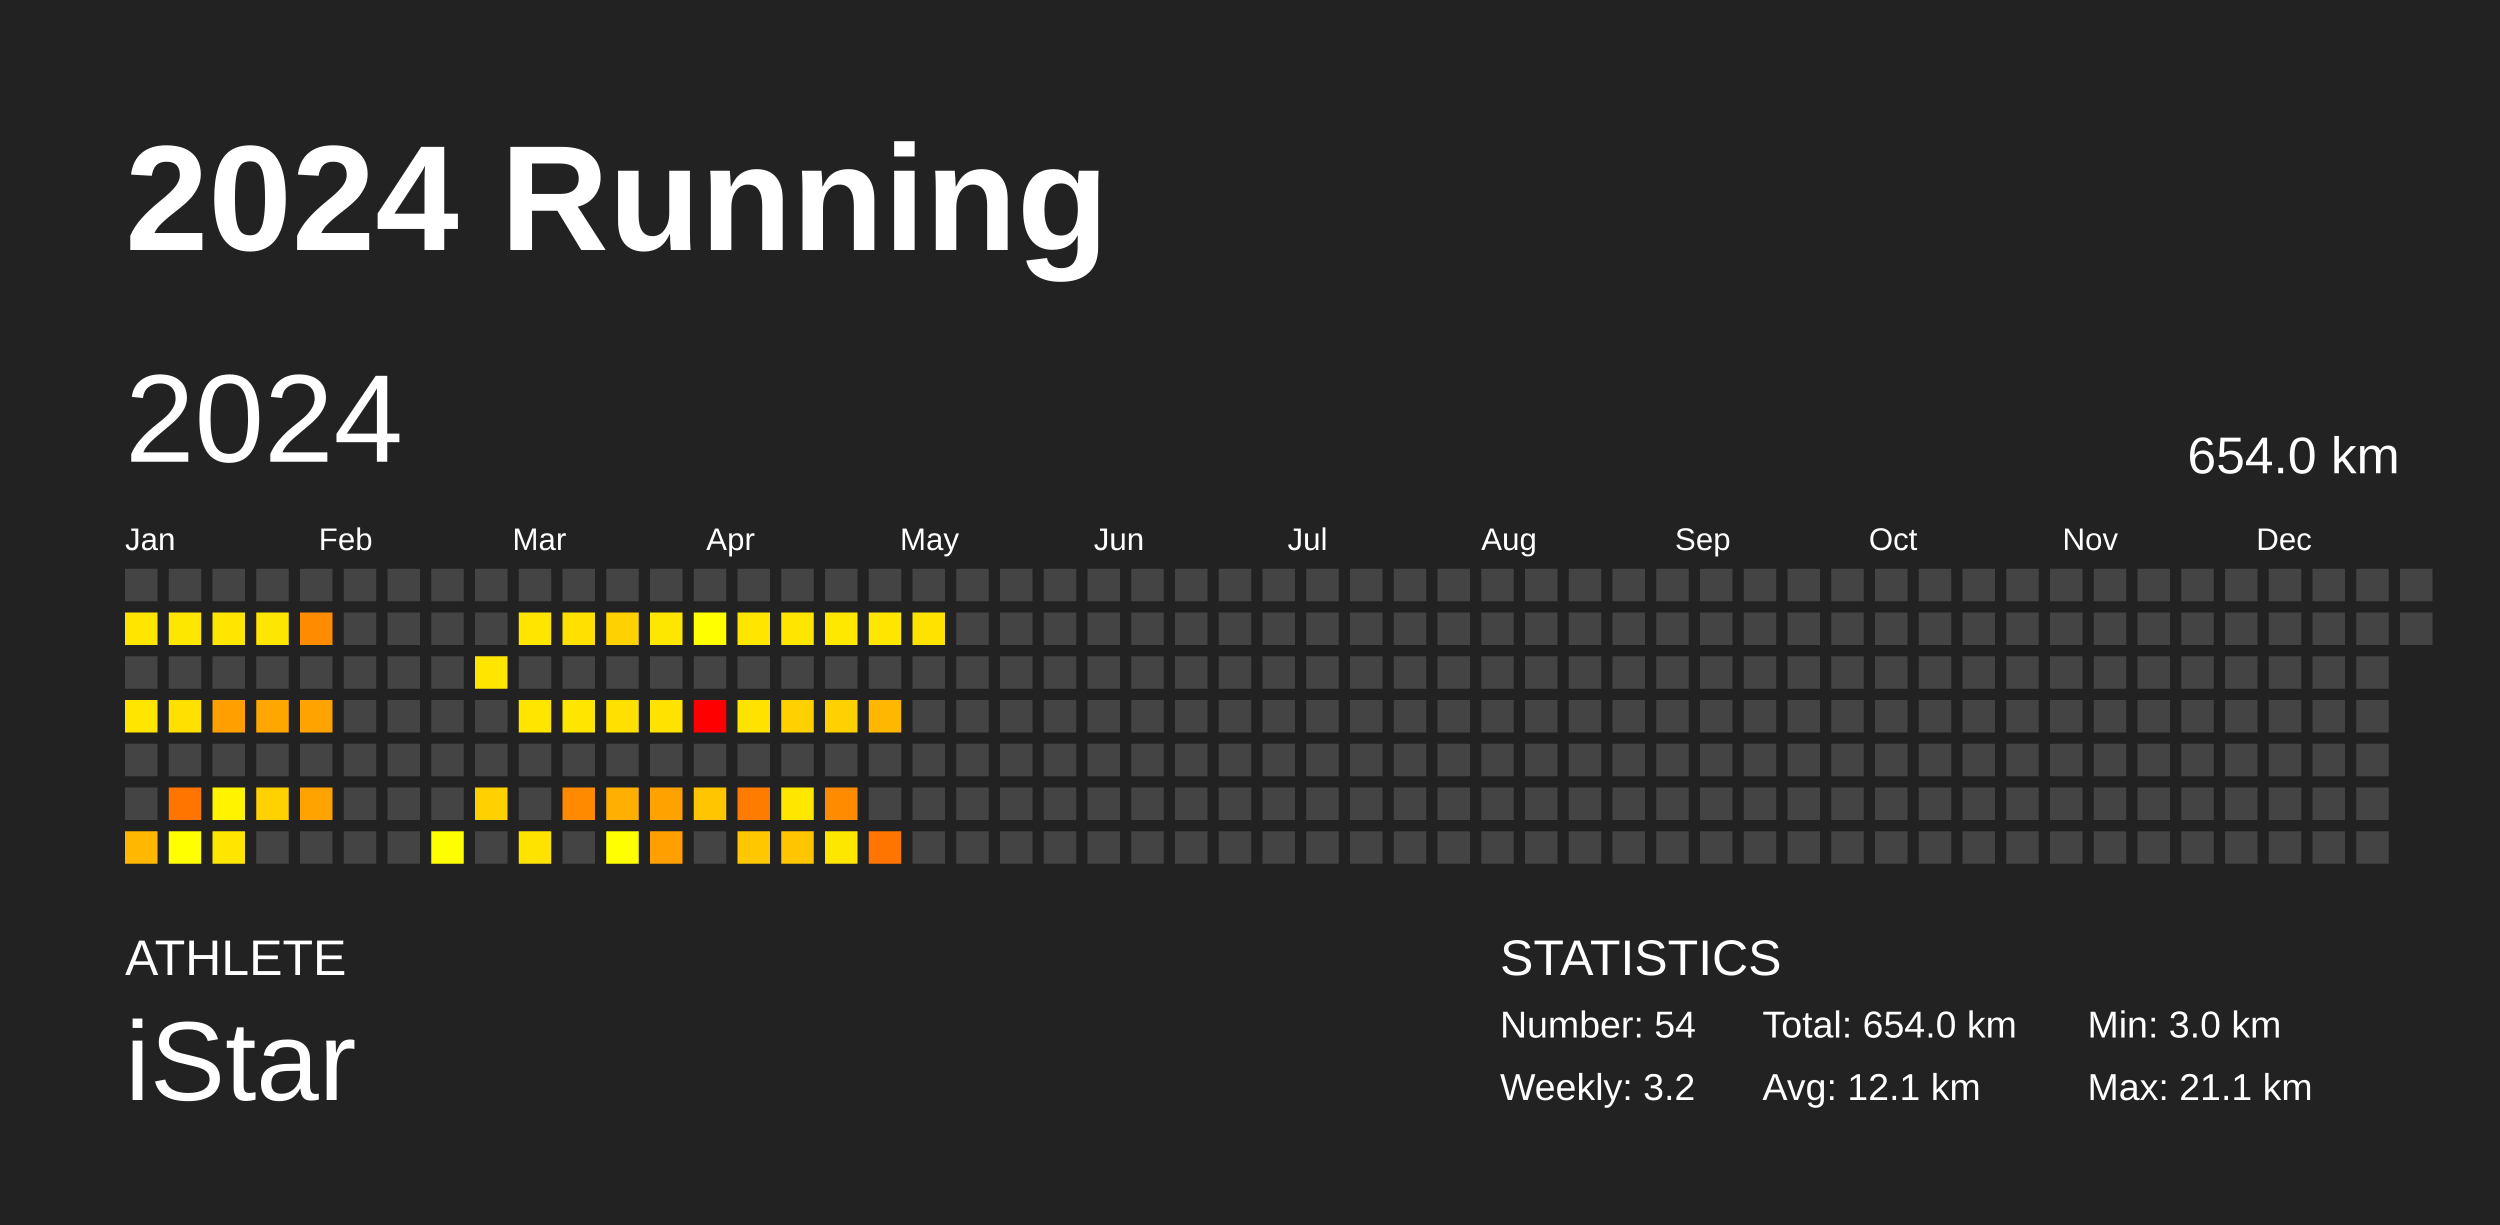
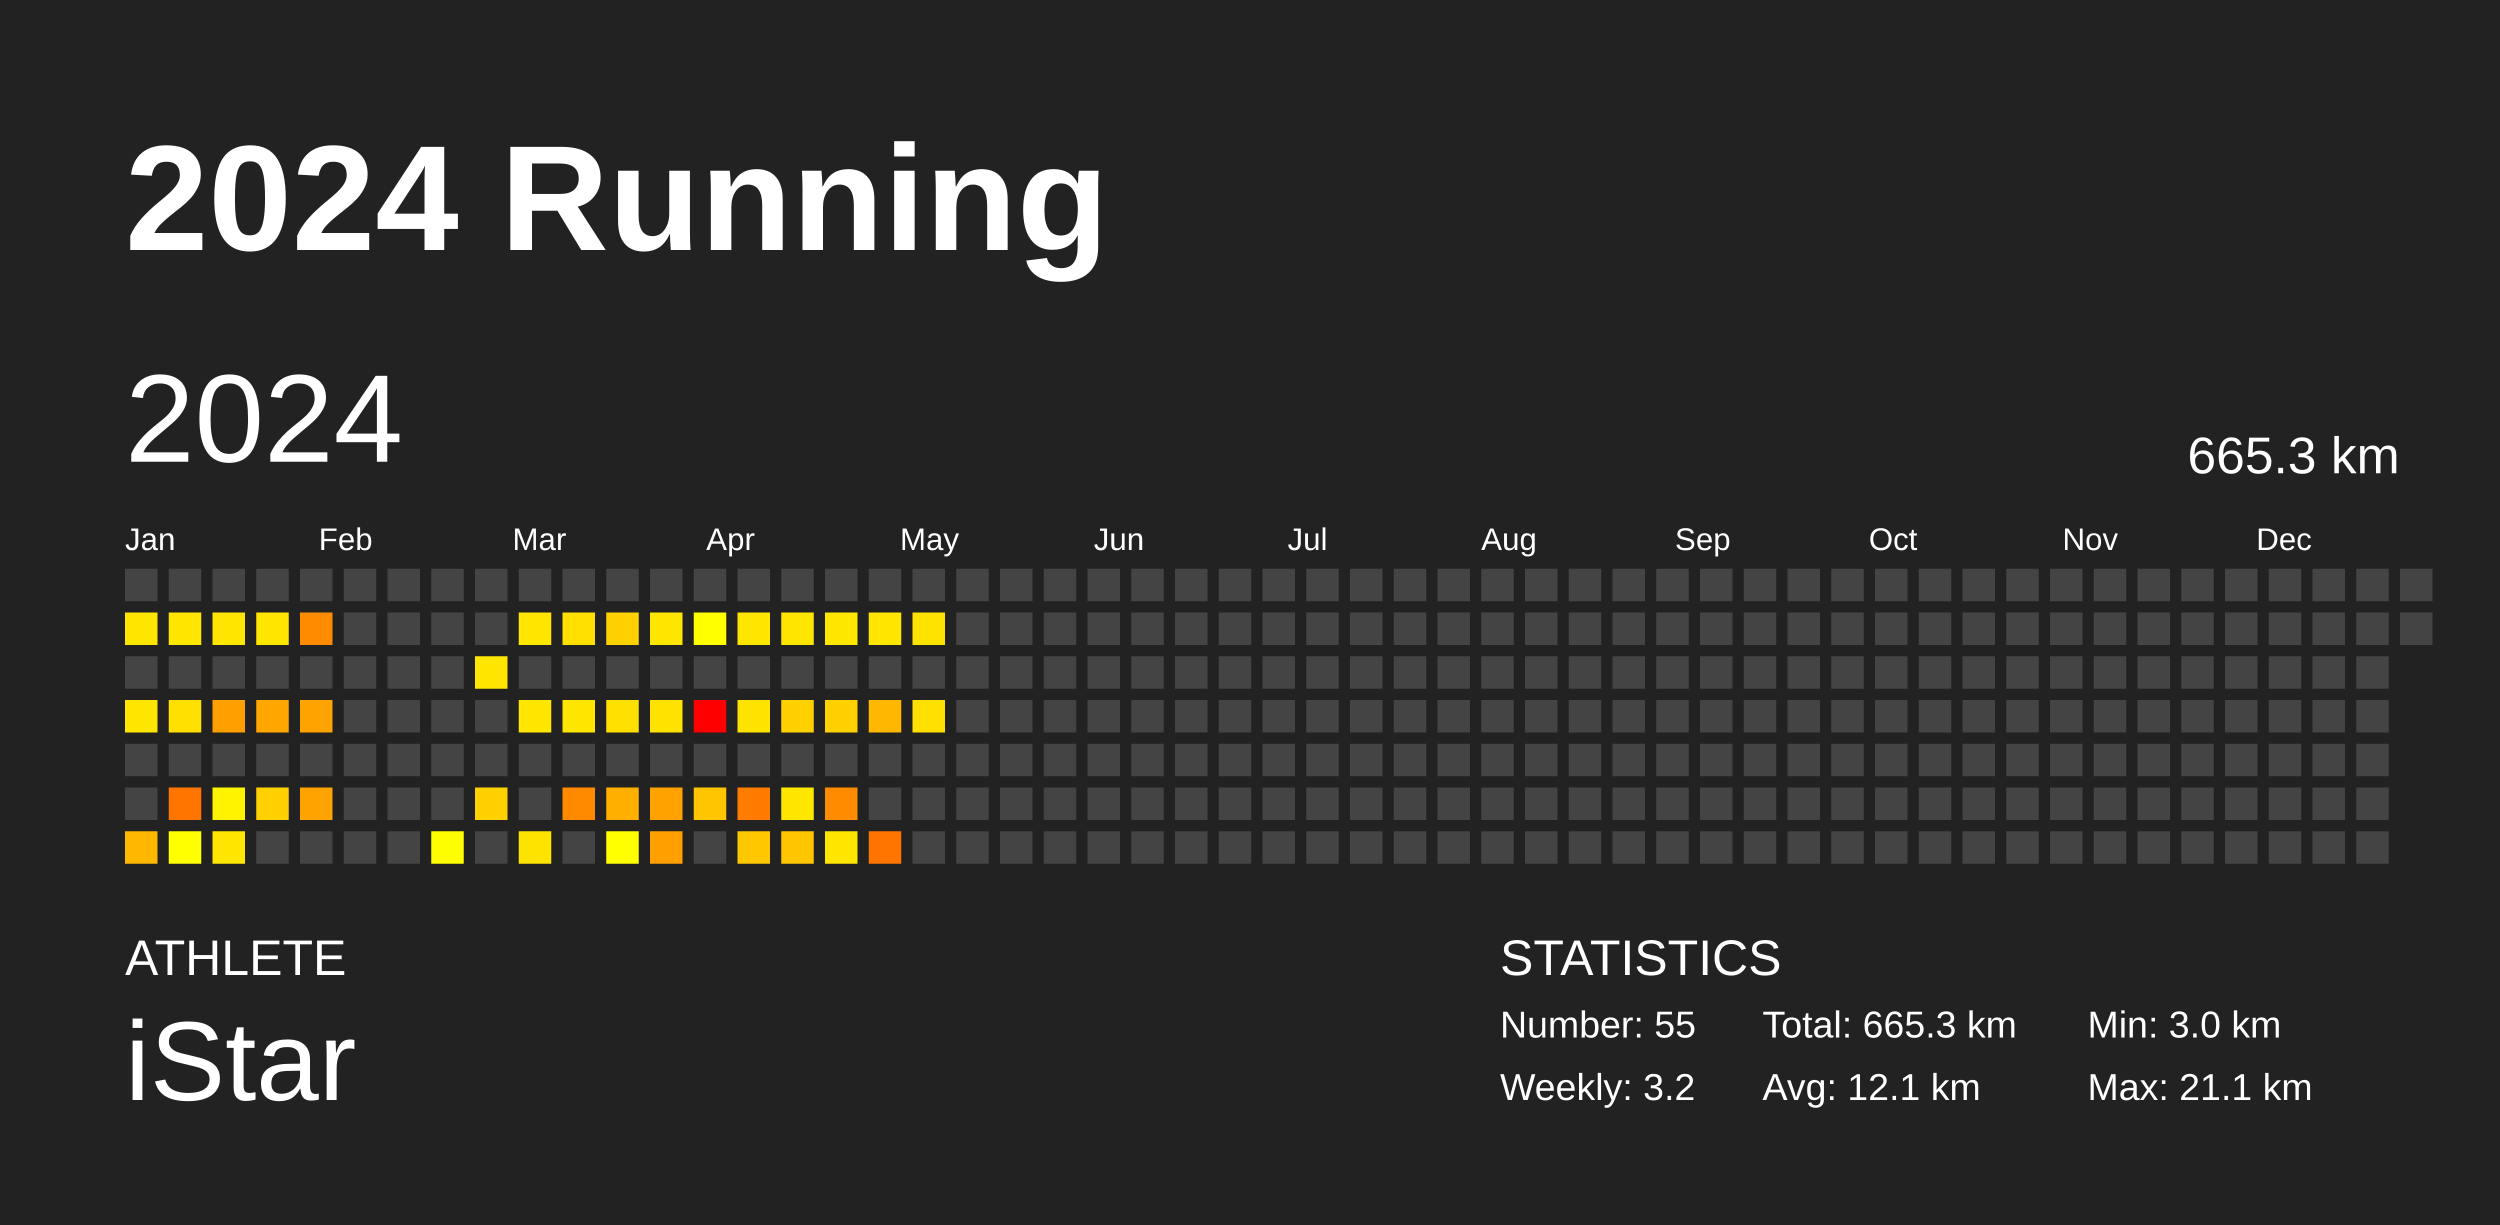
<svg xmlns="http://www.w3.org/2000/svg" baseProfile="full" height="98mm" version="1.1" viewBox="0,0,200,98" width="200mm">
  <defs />
  <rect fill="#222222" height="98" width="200" x="0" y="0" />
  <text fill="#FFFFFF" style="font-size:12px; font-family:Arial; font-weight:bold;" x="10" y="20">2024 Running</text>
  <text fill="#FFFFFF" style="font-size:4px; font-family:Arial" x="10" y="78">ATHLETE</text>
  <text fill="#FFFFFF" style="font-size:9px; font-family:Arial" x="10" y="88">iStar</text>
  <text fill="#FFFFFF" style="font-size:4px; font-family:Arial" x="120" y="78">STATISTICS</text>
-   <text fill="#FFFFFF" style="font-size:3px; font-family:Arial" x="120" y="83">Number: 54</text>
+   <text fill="#FFFFFF" style="font-size:3px; font-family:Arial" x="120" y="83">Number: 55</text>
  <text fill="#FFFFFF" style="font-size:3px; font-family:Arial" x="120" y="88">Weekly: 3.2</text>
-   <text fill="#FFFFFF" style="font-size:3px; font-family:Arial" x="141" y="83">Total: 654.0 km</text>
+   <text fill="#FFFFFF" style="font-size:3px; font-family:Arial" x="141" y="83">Total: 665.3 km</text>
  <text fill="#FFFFFF" style="font-size:3px; font-family:Arial" x="141" y="88">Avg: 12.1 km</text>
  <text fill="#FFFFFF" style="font-size:3px; font-family:Arial" x="167" y="83">Min: 3.0 km</text>
  <text fill="#FFFFFF" style="font-size:3px; font-family:Arial" x="167" y="88">Max: 21.1 km</text>
  <text dominant-baseline="hanging" fill="#FFFFFF" style="font-size:10.0px; font-family:Arial;" x="10" y="30">2024</text>
-   <text dominant-baseline="hanging" fill="#FFFFFF" style="font-size:4.125px; font-family:Arial;" x="175" y="35">654.0 km</text>
+   <text dominant-baseline="hanging" fill="#FFFFFF" style="font-size:4.125px; font-family:Arial;" x="175" y="35">665.3 km</text>
  <text fill="#FFFFFF" style="font-size:2.5px; font-family:Arial" x="10.0" y="44">Jan</text>
  <text fill="#FFFFFF" style="font-size:2.5px; font-family:Arial" x="25.5" y="44">Feb</text>
  <text fill="#FFFFFF" style="font-size:2.5px; font-family:Arial" x="41.0" y="44">Mar</text>
  <text fill="#FFFFFF" style="font-size:2.5px; font-family:Arial" x="56.5" y="44">Apr</text>
  <text fill="#FFFFFF" style="font-size:2.5px; font-family:Arial" x="72.0" y="44">May</text>
  <text fill="#FFFFFF" style="font-size:2.5px; font-family:Arial" x="87.5" y="44">Jun</text>
  <text fill="#FFFFFF" style="font-size:2.5px; font-family:Arial" x="103.0" y="44">Jul</text>
  <text fill="#FFFFFF" style="font-size:2.5px; font-family:Arial" x="118.5" y="44">Aug</text>
  <text fill="#FFFFFF" style="font-size:2.5px; font-family:Arial" x="134.0" y="44">Sep</text>
  <text fill="#FFFFFF" style="font-size:2.5px; font-family:Arial" x="149.5" y="44">Oct</text>
  <text fill="#FFFFFF" style="font-size:2.5px; font-family:Arial" x="165.0" y="44">Nov</text>
  <text fill="#FFFFFF" style="font-size:2.5px; font-family:Arial" x="180.5" y="44">Dec</text>
  <rect fill="#444444" height="2.6" width="2.6" x="10.0" y="45.5" />
  <rect fill="#ffe600" height="2.6" width="2.6" x="10.0" y="49.0" />
  <rect fill="#444444" height="2.6" width="2.6" x="10.0" y="52.5" />
  <rect fill="#ffe600" height="2.6" width="2.6" x="10.0" y="56.0" />
  <rect fill="#444444" height="2.6" width="2.6" x="10.0" y="59.5" />
  <rect fill="#444444" height="2.6" width="2.6" x="10.0" y="63.0" />
  <rect fill="#ffb700" height="2.6" width="2.6" x="10.0" y="66.5" />
  <rect fill="#444444" height="2.6" width="2.6" x="13.5" y="45.5" />
  <rect fill="#ffe600" height="2.6" width="2.6" x="13.5" y="49.0" />
  <rect fill="#444444" height="2.6" width="2.6" x="13.5" y="52.5" />
  <rect fill="#ffe000" height="2.6" width="2.6" x="13.5" y="56.0" />
  <rect fill="#444444" height="2.6" width="2.6" x="13.5" y="59.5" />
  <rect fill="#ff7500" height="2.6" width="2.6" x="13.5" y="63.0" />
  <rect fill="#ffff00" height="2.6" width="2.6" x="13.5" y="66.5" />
  <rect fill="#444444" height="2.6" width="2.6" x="17.0" y="45.5" />
  <rect fill="#ffe600" height="2.6" width="2.6" x="17.0" y="49.0" />
  <rect fill="#444444" height="2.6" width="2.6" x="17.0" y="52.5" />
  <rect fill="#ffa000" height="2.6" width="2.6" x="17.0" y="56.0" />
  <rect fill="#444444" height="2.6" width="2.6" x="17.0" y="59.5" />
  <rect fill="#fff300" height="2.6" width="2.6" x="17.0" y="63.0" />
  <rect fill="#ffe600" height="2.6" width="2.6" x="17.0" y="66.5" />
  <rect fill="#444444" height="2.6" width="2.6" x="20.5" y="45.5" />
  <rect fill="#ffe600" height="2.6" width="2.6" x="20.5" y="49.0" />
  <rect fill="#444444" height="2.6" width="2.6" x="20.5" y="52.5" />
  <rect fill="#ffa700" height="2.6" width="2.6" x="20.5" y="56.0" />
  <rect fill="#444444" height="2.6" width="2.6" x="20.5" y="59.5" />
  <rect fill="#ffd100" height="2.6" width="2.6" x="20.5" y="63.0" />
  <rect fill="#444444" height="2.6" width="2.6" x="20.5" y="66.5" />
  <rect fill="#444444" height="2.6" width="2.6" x="24.0" y="45.5" />
  <rect fill="#ff8c00" height="2.6" width="2.6" x="24.0" y="49.0" />
  <rect fill="#444444" height="2.6" width="2.6" x="24.0" y="52.5" />
  <rect fill="#ffa300" height="2.6" width="2.6" x="24.0" y="56.0" />
  <rect fill="#444444" height="2.6" width="2.6" x="24.0" y="59.5" />
  <rect fill="#ffa300" height="2.6" width="2.6" x="24.0" y="63.0" />
  <rect fill="#444444" height="2.6" width="2.6" x="24.0" y="66.5" />
  <rect fill="#444444" height="2.6" width="2.6" x="27.5" y="45.5" />
  <rect fill="#444444" height="2.6" width="2.6" x="27.5" y="49.0" />
  <rect fill="#444444" height="2.6" width="2.6" x="27.5" y="52.5" />
  <rect fill="#444444" height="2.6" width="2.6" x="27.5" y="56.0" />
  <rect fill="#444444" height="2.6" width="2.6" x="27.5" y="59.5" />
  <rect fill="#444444" height="2.6" width="2.6" x="27.5" y="63.0" />
  <rect fill="#444444" height="2.6" width="2.6" x="27.5" y="66.5" />
  <rect fill="#444444" height="2.6" width="2.6" x="31.0" y="45.5" />
  <rect fill="#444444" height="2.6" width="2.6" x="31.0" y="49.0" />
  <rect fill="#444444" height="2.6" width="2.6" x="31.0" y="52.5" />
  <rect fill="#444444" height="2.6" width="2.6" x="31.0" y="56.0" />
  <rect fill="#444444" height="2.6" width="2.6" x="31.0" y="59.5" />
  <rect fill="#444444" height="2.6" width="2.6" x="31.0" y="63.0" />
  <rect fill="#444444" height="2.6" width="2.6" x="31.0" y="66.5" />
  <rect fill="#444444" height="2.6" width="2.6" x="34.5" y="45.5" />
  <rect fill="#444444" height="2.6" width="2.6" x="34.5" y="49.0" />
  <rect fill="#444444" height="2.6" width="2.6" x="34.5" y="52.5" />
  <rect fill="#444444" height="2.6" width="2.6" x="34.5" y="56.0" />
  <rect fill="#444444" height="2.6" width="2.6" x="34.5" y="59.5" />
  <rect fill="#444444" height="2.6" width="2.6" x="34.5" y="63.0" />
  <rect fill="#fffe00" height="2.6" width="2.6" x="34.5" y="66.5" />
  <rect fill="#444444" height="2.6" width="2.6" x="38.0" y="45.5" />
  <rect fill="#444444" height="2.6" width="2.6" x="38.0" y="49.0" />
  <rect fill="#ffe600" height="2.6" width="2.6" x="38.0" y="52.5" />
  <rect fill="#444444" height="2.6" width="2.6" x="38.0" y="56.0" />
  <rect fill="#444444" height="2.6" width="2.6" x="38.0" y="59.5" />
  <rect fill="#ffd100" height="2.6" width="2.6" x="38.0" y="63.0" />
  <rect fill="#444444" height="2.6" width="2.6" x="38.0" y="66.5" />
  <rect fill="#444444" height="2.6" width="2.6" x="41.5" y="45.5" />
  <rect fill="#ffe600" height="2.6" width="2.6" x="41.5" y="49.0" />
  <rect fill="#444444" height="2.6" width="2.6" x="41.5" y="52.5" />
  <rect fill="#ffe600" height="2.6" width="2.6" x="41.5" y="56.0" />
  <rect fill="#444444" height="2.6" width="2.6" x="41.5" y="59.5" />
  <rect fill="#444444" height="2.6" width="2.6" x="41.5" y="63.0" />
  <rect fill="#ffe300" height="2.6" width="2.6" x="41.5" y="66.5" />
  <rect fill="#444444" height="2.6" width="2.6" x="45.0" y="45.5" />
  <rect fill="#ffe000" height="2.6" width="2.6" x="45.0" y="49.0" />
  <rect fill="#444444" height="2.6" width="2.6" x="45.0" y="52.5" />
  <rect fill="#ffe600" height="2.6" width="2.6" x="45.0" y="56.0" />
  <rect fill="#444444" height="2.6" width="2.6" x="45.0" y="59.5" />
  <rect fill="#ff8a00" height="2.6" width="2.6" x="45.0" y="63.0" />
  <rect fill="#444444" height="2.6" width="2.6" x="45.0" y="66.5" />
  <rect fill="#444444" height="2.6" width="2.6" x="48.5" y="45.5" />
  <rect fill="#ffd100" height="2.6" width="2.6" x="48.5" y="49.0" />
  <rect fill="#444444" height="2.6" width="2.6" x="48.5" y="52.5" />
  <rect fill="#ffe000" height="2.6" width="2.6" x="48.5" y="56.0" />
  <rect fill="#444444" height="2.6" width="2.6" x="48.5" y="59.5" />
  <rect fill="#ffaf00" height="2.6" width="2.6" x="48.5" y="63.0" />
  <rect fill="#ffff00" height="2.6" width="2.6" x="48.5" y="66.5" />
  <rect fill="#444444" height="2.6" width="2.6" x="52.0" y="45.5" />
  <rect fill="#ffe600" height="2.6" width="2.6" x="52.0" y="49.0" />
  <rect fill="#444444" height="2.6" width="2.6" x="52.0" y="52.5" />
  <rect fill="#ffe200" height="2.6" width="2.6" x="52.0" y="56.0" />
  <rect fill="#444444" height="2.6" width="2.6" x="52.0" y="59.5" />
  <rect fill="#ffa200" height="2.6" width="2.6" x="52.0" y="63.0" />
  <rect fill="#ff9f00" height="2.6" width="2.6" x="52.0" y="66.5" />
  <rect fill="#444444" height="2.6" width="2.6" x="55.5" y="45.5" />
  <rect fill="#ffff00" height="2.6" width="2.6" x="55.5" y="49.0" />
  <rect fill="#444444" height="2.6" width="2.6" x="55.5" y="52.5" />
  <rect fill="red" height="2.6" width="2.6" x="55.5" y="56.0" />
  <rect fill="#444444" height="2.6" width="2.6" x="55.5" y="59.5" />
  <rect fill="#ffc500" height="2.6" width="2.6" x="55.5" y="63.0" />
  <rect fill="#444444" height="2.6" width="2.6" x="55.5" y="66.5" />
  <rect fill="#444444" height="2.6" width="2.6" x="59.0" y="45.5" />
  <rect fill="#ffe600" height="2.6" width="2.6" x="59.0" y="49.0" />
  <rect fill="#444444" height="2.6" width="2.6" x="59.0" y="52.5" />
  <rect fill="#ffe300" height="2.6" width="2.6" x="59.0" y="56.0" />
  <rect fill="#444444" height="2.6" width="2.6" x="59.0" y="59.5" />
  <rect fill="#ff7c00" height="2.6" width="2.6" x="59.0" y="63.0" />
  <rect fill="#ffc700" height="2.6" width="2.6" x="59.0" y="66.5" />
  <rect fill="#444444" height="2.6" width="2.6" x="62.5" y="45.5" />
  <rect fill="#ffe600" height="2.6" width="2.6" x="62.5" y="49.0" />
  <rect fill="#444444" height="2.6" width="2.6" x="62.5" y="52.5" />
  <rect fill="#ffd100" height="2.6" width="2.6" x="62.5" y="56.0" />
  <rect fill="#444444" height="2.6" width="2.6" x="62.5" y="59.5" />
  <rect fill="#ffe700" height="2.6" width="2.6" x="62.5" y="63.0" />
  <rect fill="#ffc600" height="2.6" width="2.6" x="62.5" y="66.5" />
  <rect fill="#444444" height="2.6" width="2.6" x="66.0" y="45.5" />
  <rect fill="#ffe700" height="2.6" width="2.6" x="66.0" y="49.0" />
  <rect fill="#444444" height="2.6" width="2.6" x="66.0" y="52.5" />
  <rect fill="#ffd100" height="2.6" width="2.6" x="66.0" y="56.0" />
  <rect fill="#444444" height="2.6" width="2.6" x="66.0" y="59.5" />
  <rect fill="#ff8c00" height="2.6" width="2.6" x="66.0" y="63.0" />
  <rect fill="#ffe600" height="2.6" width="2.6" x="66.0" y="66.5" />
  <rect fill="#444444" height="2.6" width="2.6" x="69.5" y="45.5" />
  <rect fill="#ffe600" height="2.6" width="2.6" x="69.5" y="49.0" />
  <rect fill="#444444" height="2.6" width="2.6" x="69.5" y="52.5" />
  <rect fill="#ffb700" height="2.6" width="2.6" x="69.5" y="56.0" />
  <rect fill="#444444" height="2.6" width="2.6" x="69.5" y="59.5" />
  <rect fill="#444444" height="2.6" width="2.6" x="69.5" y="63.0" />
  <rect fill="#ff7500" height="2.6" width="2.6" x="69.5" y="66.5" />
  <rect fill="#444444" height="2.6" width="2.6" x="73.0" y="45.5" />
  <rect fill="#ffe300" height="2.6" width="2.6" x="73.0" y="49.0" />
  <rect fill="#444444" height="2.6" width="2.6" x="73.0" y="52.5" />
-   <rect fill="#444444" height="2.6" width="2.6" x="73.0" y="56.0" />
+   <rect fill="#ffe000" height="2.6" width="2.6" x="73.0" y="56.0" />
  <rect fill="#444444" height="2.6" width="2.6" x="73.0" y="59.5" />
  <rect fill="#444444" height="2.6" width="2.6" x="73.0" y="63.0" />
  <rect fill="#444444" height="2.6" width="2.6" x="73.0" y="66.5" />
  <rect fill="#444444" height="2.6" width="2.6" x="76.5" y="45.5" />
  <rect fill="#444444" height="2.6" width="2.6" x="76.5" y="49.0" />
  <rect fill="#444444" height="2.6" width="2.6" x="76.5" y="52.5" />
  <rect fill="#444444" height="2.6" width="2.6" x="76.5" y="56.0" />
  <rect fill="#444444" height="2.6" width="2.6" x="76.5" y="59.5" />
  <rect fill="#444444" height="2.6" width="2.6" x="76.5" y="63.0" />
  <rect fill="#444444" height="2.6" width="2.6" x="76.5" y="66.5" />
  <rect fill="#444444" height="2.6" width="2.6" x="80.0" y="45.5" />
  <rect fill="#444444" height="2.6" width="2.6" x="80.0" y="49.0" />
  <rect fill="#444444" height="2.6" width="2.6" x="80.0" y="52.5" />
  <rect fill="#444444" height="2.6" width="2.6" x="80.0" y="56.0" />
  <rect fill="#444444" height="2.6" width="2.6" x="80.0" y="59.5" />
  <rect fill="#444444" height="2.6" width="2.6" x="80.0" y="63.0" />
  <rect fill="#444444" height="2.6" width="2.6" x="80.0" y="66.5" />
  <rect fill="#444444" height="2.6" width="2.6" x="83.5" y="45.5" />
  <rect fill="#444444" height="2.6" width="2.6" x="83.5" y="49.0" />
  <rect fill="#444444" height="2.6" width="2.6" x="83.5" y="52.5" />
  <rect fill="#444444" height="2.6" width="2.6" x="83.5" y="56.0" />
  <rect fill="#444444" height="2.6" width="2.6" x="83.5" y="59.5" />
  <rect fill="#444444" height="2.6" width="2.6" x="83.5" y="63.0" />
  <rect fill="#444444" height="2.6" width="2.6" x="83.5" y="66.5" />
  <rect fill="#444444" height="2.6" width="2.6" x="87.0" y="45.5" />
  <rect fill="#444444" height="2.6" width="2.6" x="87.0" y="49.0" />
  <rect fill="#444444" height="2.6" width="2.6" x="87.0" y="52.5" />
  <rect fill="#444444" height="2.6" width="2.6" x="87.0" y="56.0" />
  <rect fill="#444444" height="2.6" width="2.6" x="87.0" y="59.5" />
  <rect fill="#444444" height="2.6" width="2.6" x="87.0" y="63.0" />
  <rect fill="#444444" height="2.6" width="2.6" x="87.0" y="66.5" />
  <rect fill="#444444" height="2.6" width="2.6" x="90.5" y="45.5" />
  <rect fill="#444444" height="2.6" width="2.6" x="90.5" y="49.0" />
  <rect fill="#444444" height="2.6" width="2.6" x="90.5" y="52.5" />
  <rect fill="#444444" height="2.6" width="2.6" x="90.5" y="56.0" />
  <rect fill="#444444" height="2.6" width="2.6" x="90.5" y="59.5" />
  <rect fill="#444444" height="2.6" width="2.6" x="90.5" y="63.0" />
  <rect fill="#444444" height="2.6" width="2.6" x="90.5" y="66.5" />
  <rect fill="#444444" height="2.6" width="2.6" x="94.0" y="45.5" />
  <rect fill="#444444" height="2.6" width="2.6" x="94.0" y="49.0" />
  <rect fill="#444444" height="2.6" width="2.6" x="94.0" y="52.5" />
  <rect fill="#444444" height="2.6" width="2.6" x="94.0" y="56.0" />
  <rect fill="#444444" height="2.6" width="2.6" x="94.0" y="59.5" />
  <rect fill="#444444" height="2.6" width="2.6" x="94.0" y="63.0" />
  <rect fill="#444444" height="2.6" width="2.6" x="94.0" y="66.5" />
  <rect fill="#444444" height="2.6" width="2.6" x="97.5" y="45.5" />
  <rect fill="#444444" height="2.6" width="2.6" x="97.5" y="49.0" />
  <rect fill="#444444" height="2.6" width="2.6" x="97.5" y="52.5" />
  <rect fill="#444444" height="2.6" width="2.6" x="97.5" y="56.0" />
  <rect fill="#444444" height="2.6" width="2.6" x="97.5" y="59.5" />
  <rect fill="#444444" height="2.6" width="2.6" x="97.5" y="63.0" />
  <rect fill="#444444" height="2.6" width="2.6" x="97.5" y="66.5" />
  <rect fill="#444444" height="2.6" width="2.6" x="101.0" y="45.5" />
  <rect fill="#444444" height="2.6" width="2.6" x="101.0" y="49.0" />
  <rect fill="#444444" height="2.6" width="2.6" x="101.0" y="52.5" />
  <rect fill="#444444" height="2.6" width="2.6" x="101.0" y="56.0" />
  <rect fill="#444444" height="2.6" width="2.6" x="101.0" y="59.5" />
  <rect fill="#444444" height="2.6" width="2.6" x="101.0" y="63.0" />
  <rect fill="#444444" height="2.6" width="2.6" x="101.0" y="66.5" />
  <rect fill="#444444" height="2.6" width="2.6" x="104.5" y="45.5" />
  <rect fill="#444444" height="2.6" width="2.6" x="104.5" y="49.0" />
  <rect fill="#444444" height="2.6" width="2.6" x="104.5" y="52.5" />
  <rect fill="#444444" height="2.6" width="2.6" x="104.5" y="56.0" />
  <rect fill="#444444" height="2.6" width="2.6" x="104.5" y="59.5" />
  <rect fill="#444444" height="2.6" width="2.6" x="104.5" y="63.0" />
  <rect fill="#444444" height="2.6" width="2.6" x="104.5" y="66.5" />
  <rect fill="#444444" height="2.6" width="2.6" x="108.0" y="45.5" />
  <rect fill="#444444" height="2.6" width="2.6" x="108.0" y="49.0" />
  <rect fill="#444444" height="2.6" width="2.6" x="108.0" y="52.5" />
  <rect fill="#444444" height="2.6" width="2.6" x="108.0" y="56.0" />
  <rect fill="#444444" height="2.6" width="2.6" x="108.0" y="59.5" />
  <rect fill="#444444" height="2.6" width="2.6" x="108.0" y="63.0" />
  <rect fill="#444444" height="2.6" width="2.6" x="108.0" y="66.5" />
  <rect fill="#444444" height="2.6" width="2.6" x="111.5" y="45.5" />
  <rect fill="#444444" height="2.6" width="2.6" x="111.5" y="49.0" />
  <rect fill="#444444" height="2.6" width="2.6" x="111.5" y="52.5" />
  <rect fill="#444444" height="2.6" width="2.6" x="111.5" y="56.0" />
  <rect fill="#444444" height="2.6" width="2.6" x="111.5" y="59.5" />
  <rect fill="#444444" height="2.6" width="2.6" x="111.5" y="63.0" />
  <rect fill="#444444" height="2.6" width="2.6" x="111.5" y="66.5" />
  <rect fill="#444444" height="2.6" width="2.6" x="115.0" y="45.5" />
  <rect fill="#444444" height="2.6" width="2.6" x="115.0" y="49.0" />
  <rect fill="#444444" height="2.6" width="2.6" x="115.0" y="52.5" />
  <rect fill="#444444" height="2.6" width="2.6" x="115.0" y="56.0" />
  <rect fill="#444444" height="2.6" width="2.6" x="115.0" y="59.5" />
  <rect fill="#444444" height="2.6" width="2.6" x="115.0" y="63.0" />
  <rect fill="#444444" height="2.6" width="2.6" x="115.0" y="66.5" />
  <rect fill="#444444" height="2.6" width="2.6" x="118.5" y="45.5" />
  <rect fill="#444444" height="2.6" width="2.6" x="118.5" y="49.0" />
  <rect fill="#444444" height="2.6" width="2.6" x="118.5" y="52.5" />
  <rect fill="#444444" height="2.6" width="2.6" x="118.5" y="56.0" />
  <rect fill="#444444" height="2.6" width="2.6" x="118.5" y="59.5" />
  <rect fill="#444444" height="2.6" width="2.6" x="118.5" y="63.0" />
  <rect fill="#444444" height="2.6" width="2.6" x="118.5" y="66.5" />
  <rect fill="#444444" height="2.6" width="2.6" x="122.0" y="45.5" />
  <rect fill="#444444" height="2.6" width="2.6" x="122.0" y="49.0" />
  <rect fill="#444444" height="2.6" width="2.6" x="122.0" y="52.5" />
  <rect fill="#444444" height="2.6" width="2.6" x="122.0" y="56.0" />
  <rect fill="#444444" height="2.6" width="2.6" x="122.0" y="59.5" />
  <rect fill="#444444" height="2.6" width="2.6" x="122.0" y="63.0" />
  <rect fill="#444444" height="2.6" width="2.6" x="122.0" y="66.5" />
  <rect fill="#444444" height="2.6" width="2.6" x="125.5" y="45.5" />
  <rect fill="#444444" height="2.6" width="2.6" x="125.5" y="49.0" />
  <rect fill="#444444" height="2.6" width="2.6" x="125.5" y="52.5" />
  <rect fill="#444444" height="2.6" width="2.6" x="125.5" y="56.0" />
  <rect fill="#444444" height="2.6" width="2.6" x="125.5" y="59.5" />
  <rect fill="#444444" height="2.6" width="2.6" x="125.5" y="63.0" />
  <rect fill="#444444" height="2.6" width="2.6" x="125.5" y="66.5" />
  <rect fill="#444444" height="2.6" width="2.6" x="129.0" y="45.5" />
  <rect fill="#444444" height="2.6" width="2.6" x="129.0" y="49.0" />
  <rect fill="#444444" height="2.6" width="2.6" x="129.0" y="52.5" />
  <rect fill="#444444" height="2.6" width="2.6" x="129.0" y="56.0" />
  <rect fill="#444444" height="2.6" width="2.6" x="129.0" y="59.5" />
  <rect fill="#444444" height="2.6" width="2.6" x="129.0" y="63.0" />
  <rect fill="#444444" height="2.6" width="2.6" x="129.0" y="66.5" />
  <rect fill="#444444" height="2.6" width="2.6" x="132.5" y="45.5" />
  <rect fill="#444444" height="2.6" width="2.6" x="132.5" y="49.0" />
  <rect fill="#444444" height="2.6" width="2.6" x="132.5" y="52.5" />
  <rect fill="#444444" height="2.6" width="2.6" x="132.5" y="56.0" />
  <rect fill="#444444" height="2.6" width="2.6" x="132.5" y="59.5" />
  <rect fill="#444444" height="2.6" width="2.6" x="132.5" y="63.0" />
  <rect fill="#444444" height="2.6" width="2.6" x="132.5" y="66.5" />
  <rect fill="#444444" height="2.6" width="2.6" x="136.0" y="45.5" />
  <rect fill="#444444" height="2.6" width="2.6" x="136.0" y="49.0" />
  <rect fill="#444444" height="2.6" width="2.6" x="136.0" y="52.5" />
  <rect fill="#444444" height="2.6" width="2.6" x="136.0" y="56.0" />
  <rect fill="#444444" height="2.6" width="2.6" x="136.0" y="59.5" />
  <rect fill="#444444" height="2.6" width="2.6" x="136.0" y="63.0" />
  <rect fill="#444444" height="2.6" width="2.6" x="136.0" y="66.5" />
  <rect fill="#444444" height="2.6" width="2.6" x="139.5" y="45.5" />
  <rect fill="#444444" height="2.6" width="2.6" x="139.5" y="49.0" />
  <rect fill="#444444" height="2.6" width="2.6" x="139.5" y="52.5" />
  <rect fill="#444444" height="2.6" width="2.6" x="139.5" y="56.0" />
  <rect fill="#444444" height="2.6" width="2.6" x="139.5" y="59.5" />
  <rect fill="#444444" height="2.6" width="2.6" x="139.5" y="63.0" />
  <rect fill="#444444" height="2.6" width="2.6" x="139.5" y="66.5" />
  <rect fill="#444444" height="2.6" width="2.6" x="143.0" y="45.5" />
  <rect fill="#444444" height="2.6" width="2.6" x="143.0" y="49.0" />
  <rect fill="#444444" height="2.6" width="2.6" x="143.0" y="52.5" />
  <rect fill="#444444" height="2.6" width="2.6" x="143.0" y="56.0" />
  <rect fill="#444444" height="2.6" width="2.6" x="143.0" y="59.5" />
  <rect fill="#444444" height="2.6" width="2.6" x="143.0" y="63.0" />
  <rect fill="#444444" height="2.6" width="2.6" x="143.0" y="66.5" />
  <rect fill="#444444" height="2.6" width="2.6" x="146.5" y="45.5" />
  <rect fill="#444444" height="2.6" width="2.6" x="146.5" y="49.0" />
  <rect fill="#444444" height="2.6" width="2.6" x="146.5" y="52.5" />
  <rect fill="#444444" height="2.6" width="2.6" x="146.5" y="56.0" />
  <rect fill="#444444" height="2.6" width="2.6" x="146.5" y="59.5" />
  <rect fill="#444444" height="2.6" width="2.6" x="146.5" y="63.0" />
  <rect fill="#444444" height="2.6" width="2.6" x="146.5" y="66.5" />
  <rect fill="#444444" height="2.6" width="2.6" x="150.0" y="45.5" />
  <rect fill="#444444" height="2.6" width="2.6" x="150.0" y="49.0" />
  <rect fill="#444444" height="2.6" width="2.6" x="150.0" y="52.5" />
  <rect fill="#444444" height="2.6" width="2.6" x="150.0" y="56.0" />
  <rect fill="#444444" height="2.6" width="2.6" x="150.0" y="59.5" />
  <rect fill="#444444" height="2.6" width="2.6" x="150.0" y="63.0" />
  <rect fill="#444444" height="2.6" width="2.6" x="150.0" y="66.5" />
  <rect fill="#444444" height="2.6" width="2.6" x="153.5" y="45.5" />
  <rect fill="#444444" height="2.6" width="2.6" x="153.5" y="49.0" />
  <rect fill="#444444" height="2.6" width="2.6" x="153.5" y="52.5" />
  <rect fill="#444444" height="2.6" width="2.6" x="153.5" y="56.0" />
  <rect fill="#444444" height="2.6" width="2.6" x="153.5" y="59.5" />
  <rect fill="#444444" height="2.6" width="2.6" x="153.5" y="63.0" />
  <rect fill="#444444" height="2.6" width="2.6" x="153.5" y="66.5" />
  <rect fill="#444444" height="2.6" width="2.6" x="157.0" y="45.5" />
  <rect fill="#444444" height="2.6" width="2.6" x="157.0" y="49.0" />
  <rect fill="#444444" height="2.6" width="2.6" x="157.0" y="52.5" />
  <rect fill="#444444" height="2.6" width="2.6" x="157.0" y="56.0" />
  <rect fill="#444444" height="2.6" width="2.6" x="157.0" y="59.5" />
  <rect fill="#444444" height="2.6" width="2.6" x="157.0" y="63.0" />
  <rect fill="#444444" height="2.6" width="2.6" x="157.0" y="66.5" />
  <rect fill="#444444" height="2.6" width="2.6" x="160.5" y="45.5" />
  <rect fill="#444444" height="2.6" width="2.6" x="160.5" y="49.0" />
  <rect fill="#444444" height="2.6" width="2.6" x="160.5" y="52.5" />
  <rect fill="#444444" height="2.6" width="2.6" x="160.5" y="56.0" />
  <rect fill="#444444" height="2.6" width="2.6" x="160.5" y="59.5" />
  <rect fill="#444444" height="2.6" width="2.6" x="160.5" y="63.0" />
  <rect fill="#444444" height="2.6" width="2.6" x="160.5" y="66.5" />
  <rect fill="#444444" height="2.6" width="2.6" x="164.0" y="45.5" />
  <rect fill="#444444" height="2.6" width="2.6" x="164.0" y="49.0" />
  <rect fill="#444444" height="2.6" width="2.6" x="164.0" y="52.5" />
  <rect fill="#444444" height="2.6" width="2.6" x="164.0" y="56.0" />
  <rect fill="#444444" height="2.6" width="2.6" x="164.0" y="59.5" />
  <rect fill="#444444" height="2.6" width="2.6" x="164.0" y="63.0" />
  <rect fill="#444444" height="2.6" width="2.6" x="164.0" y="66.5" />
  <rect fill="#444444" height="2.6" width="2.6" x="167.5" y="45.5" />
  <rect fill="#444444" height="2.6" width="2.6" x="167.5" y="49.0" />
  <rect fill="#444444" height="2.6" width="2.6" x="167.5" y="52.5" />
  <rect fill="#444444" height="2.6" width="2.6" x="167.5" y="56.0" />
  <rect fill="#444444" height="2.6" width="2.6" x="167.5" y="59.5" />
  <rect fill="#444444" height="2.6" width="2.6" x="167.5" y="63.0" />
  <rect fill="#444444" height="2.6" width="2.6" x="167.5" y="66.5" />
  <rect fill="#444444" height="2.6" width="2.6" x="171.0" y="45.5" />
  <rect fill="#444444" height="2.6" width="2.6" x="171.0" y="49.0" />
  <rect fill="#444444" height="2.6" width="2.6" x="171.0" y="52.5" />
  <rect fill="#444444" height="2.6" width="2.6" x="171.0" y="56.0" />
  <rect fill="#444444" height="2.6" width="2.6" x="171.0" y="59.5" />
  <rect fill="#444444" height="2.6" width="2.6" x="171.0" y="63.0" />
  <rect fill="#444444" height="2.6" width="2.6" x="171.0" y="66.5" />
  <rect fill="#444444" height="2.6" width="2.6" x="174.5" y="45.5" />
  <rect fill="#444444" height="2.6" width="2.6" x="174.5" y="49.0" />
  <rect fill="#444444" height="2.6" width="2.6" x="174.5" y="52.5" />
  <rect fill="#444444" height="2.6" width="2.6" x="174.5" y="56.0" />
  <rect fill="#444444" height="2.6" width="2.6" x="174.5" y="59.5" />
  <rect fill="#444444" height="2.6" width="2.6" x="174.5" y="63.0" />
  <rect fill="#444444" height="2.6" width="2.6" x="174.5" y="66.5" />
  <rect fill="#444444" height="2.6" width="2.6" x="178.0" y="45.5" />
  <rect fill="#444444" height="2.6" width="2.6" x="178.0" y="49.0" />
  <rect fill="#444444" height="2.6" width="2.6" x="178.0" y="52.5" />
  <rect fill="#444444" height="2.6" width="2.6" x="178.0" y="56.0" />
  <rect fill="#444444" height="2.6" width="2.6" x="178.0" y="59.5" />
  <rect fill="#444444" height="2.6" width="2.6" x="178.0" y="63.0" />
  <rect fill="#444444" height="2.6" width="2.6" x="178.0" y="66.5" />
  <rect fill="#444444" height="2.6" width="2.6" x="181.5" y="45.5" />
  <rect fill="#444444" height="2.6" width="2.6" x="181.5" y="49.0" />
  <rect fill="#444444" height="2.6" width="2.6" x="181.5" y="52.5" />
  <rect fill="#444444" height="2.6" width="2.6" x="181.5" y="56.0" />
  <rect fill="#444444" height="2.6" width="2.6" x="181.5" y="59.5" />
  <rect fill="#444444" height="2.6" width="2.6" x="181.5" y="63.0" />
  <rect fill="#444444" height="2.6" width="2.6" x="181.5" y="66.5" />
  <rect fill="#444444" height="2.6" width="2.6" x="185.0" y="45.5" />
  <rect fill="#444444" height="2.6" width="2.6" x="185.0" y="49.0" />
  <rect fill="#444444" height="2.6" width="2.6" x="185.0" y="52.5" />
  <rect fill="#444444" height="2.6" width="2.6" x="185.0" y="56.0" />
  <rect fill="#444444" height="2.6" width="2.6" x="185.0" y="59.5" />
  <rect fill="#444444" height="2.6" width="2.6" x="185.0" y="63.0" />
  <rect fill="#444444" height="2.6" width="2.6" x="185.0" y="66.5" />
  <rect fill="#444444" height="2.6" width="2.6" x="188.5" y="45.5" />
  <rect fill="#444444" height="2.6" width="2.6" x="188.5" y="49.0" />
  <rect fill="#444444" height="2.6" width="2.6" x="188.5" y="52.5" />
  <rect fill="#444444" height="2.6" width="2.6" x="188.5" y="56.0" />
  <rect fill="#444444" height="2.6" width="2.6" x="188.5" y="59.5" />
  <rect fill="#444444" height="2.6" width="2.6" x="188.5" y="63.0" />
  <rect fill="#444444" height="2.6" width="2.6" x="188.5" y="66.5" />
  <rect fill="#444444" height="2.6" width="2.6" x="192.0" y="45.5" />
  <rect fill="#444444" height="2.6" width="2.6" x="192.0" y="49.0" />
</svg>
